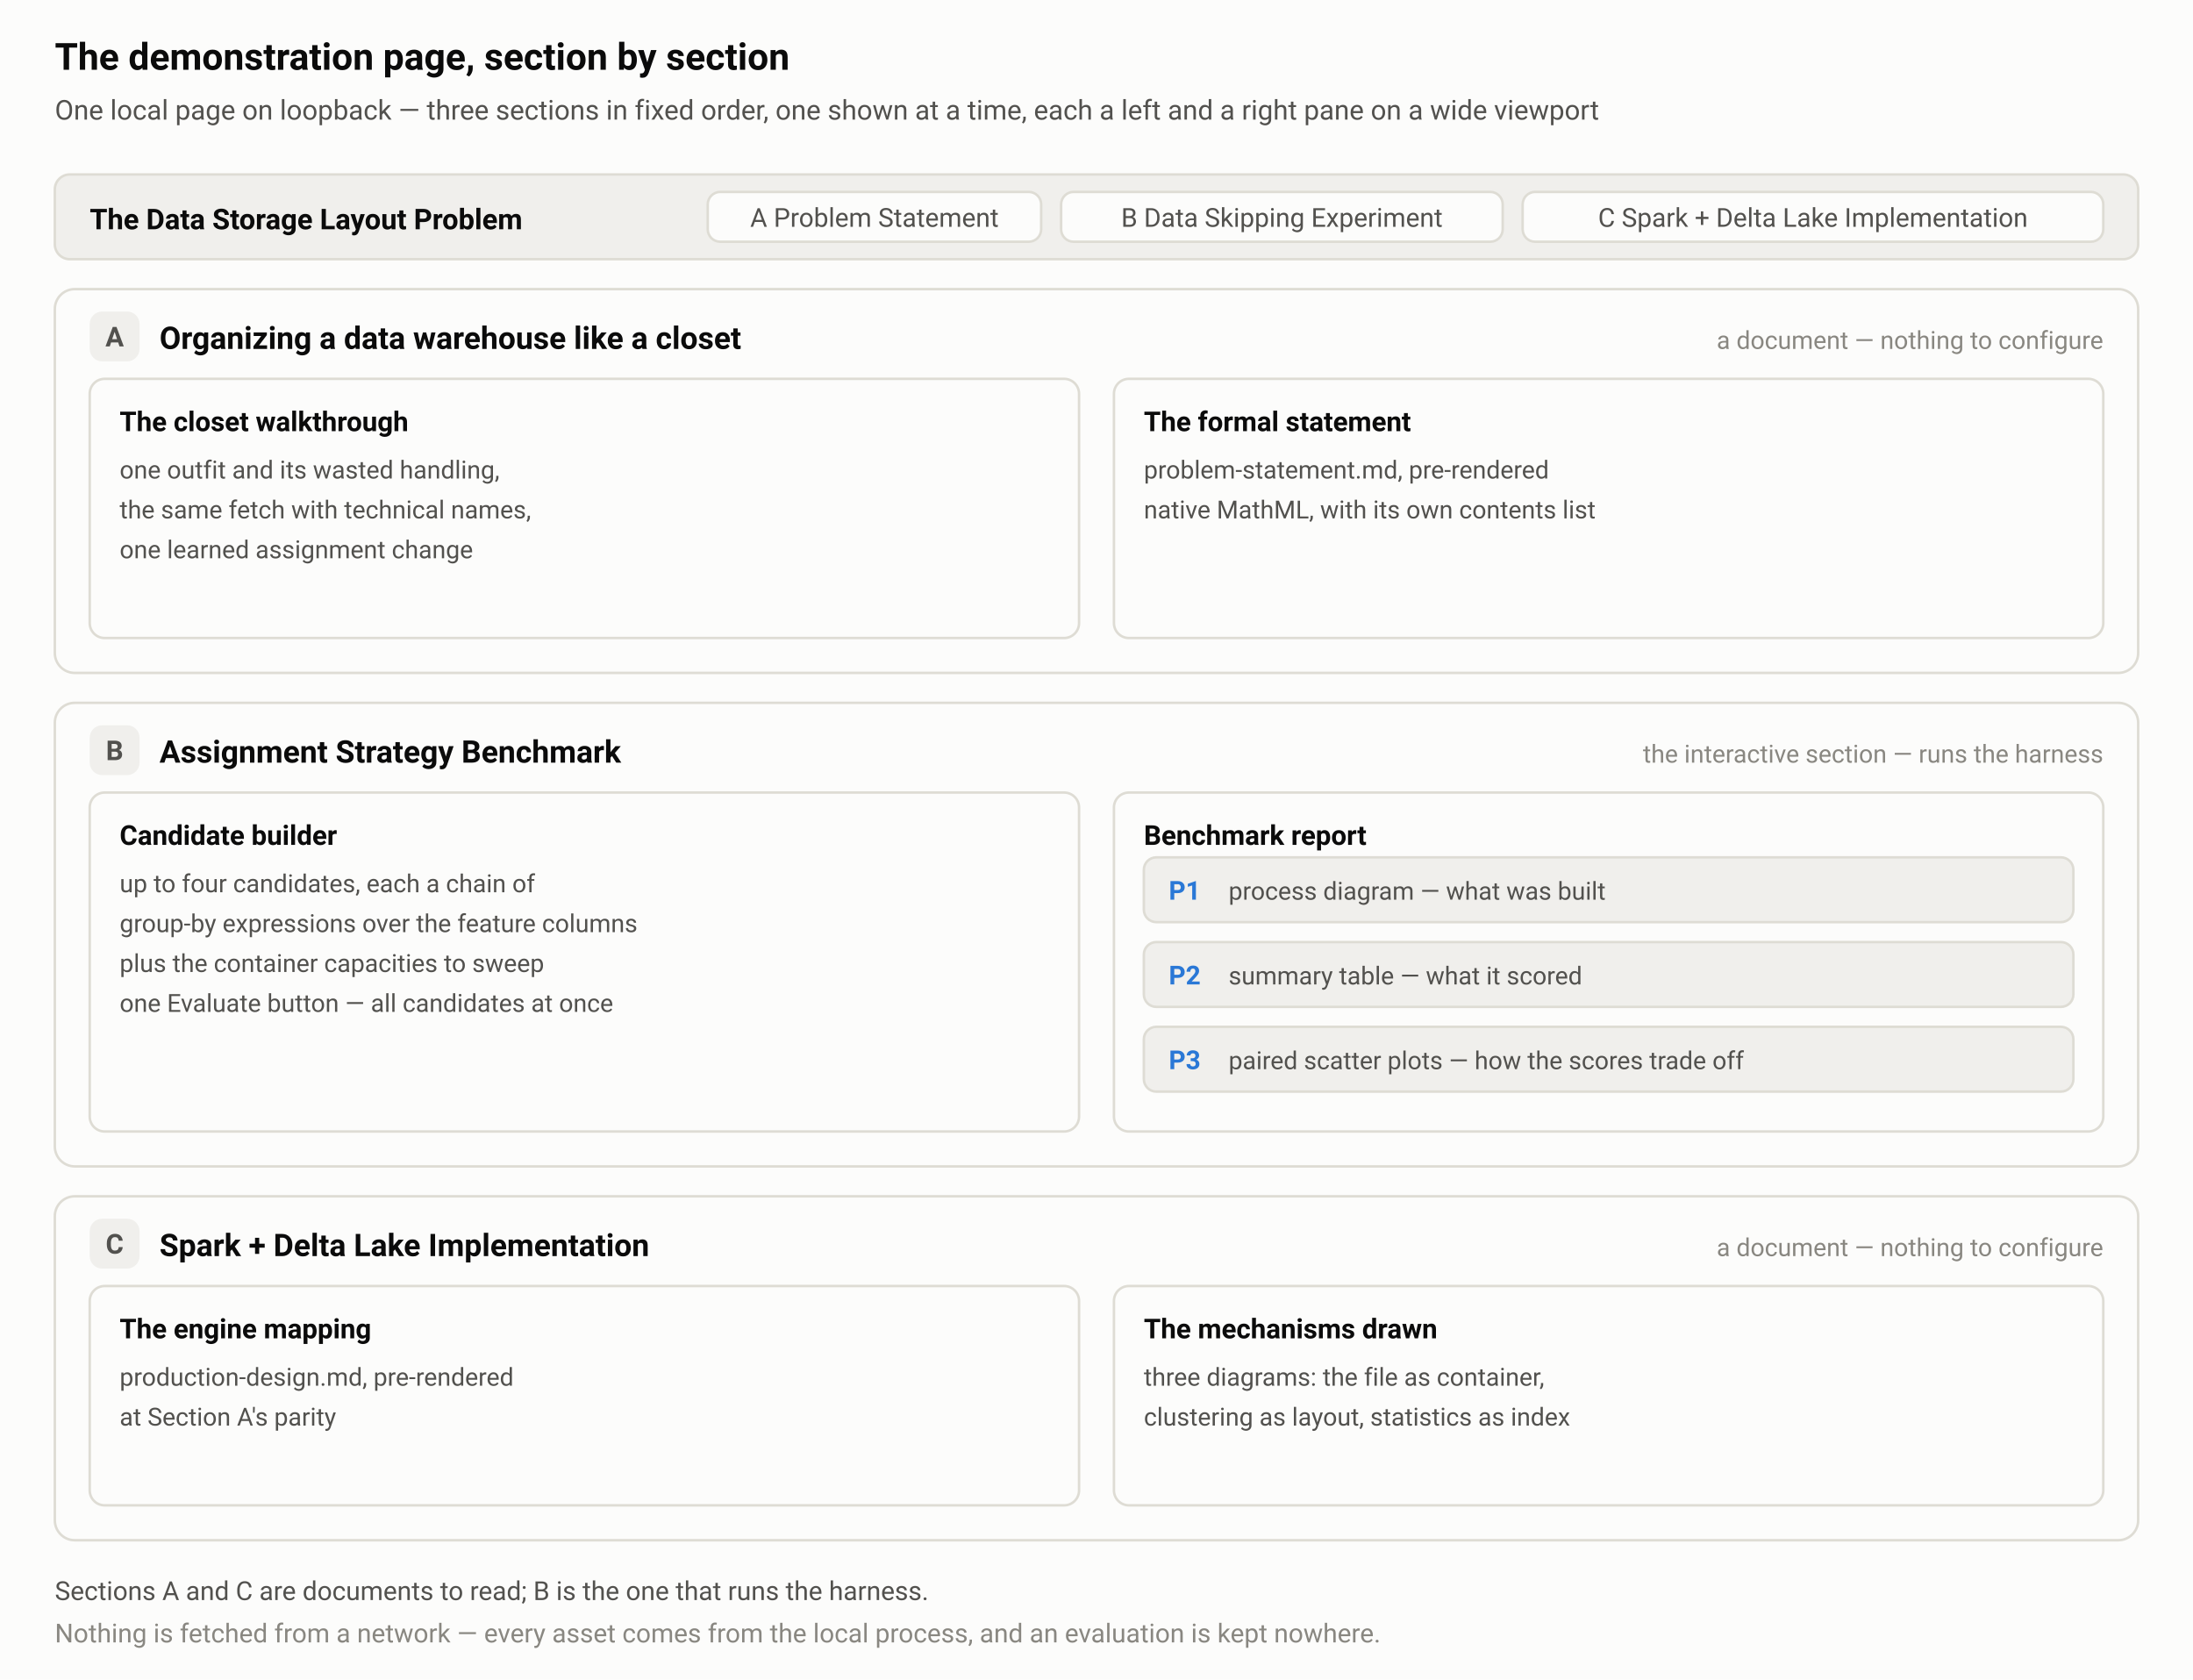
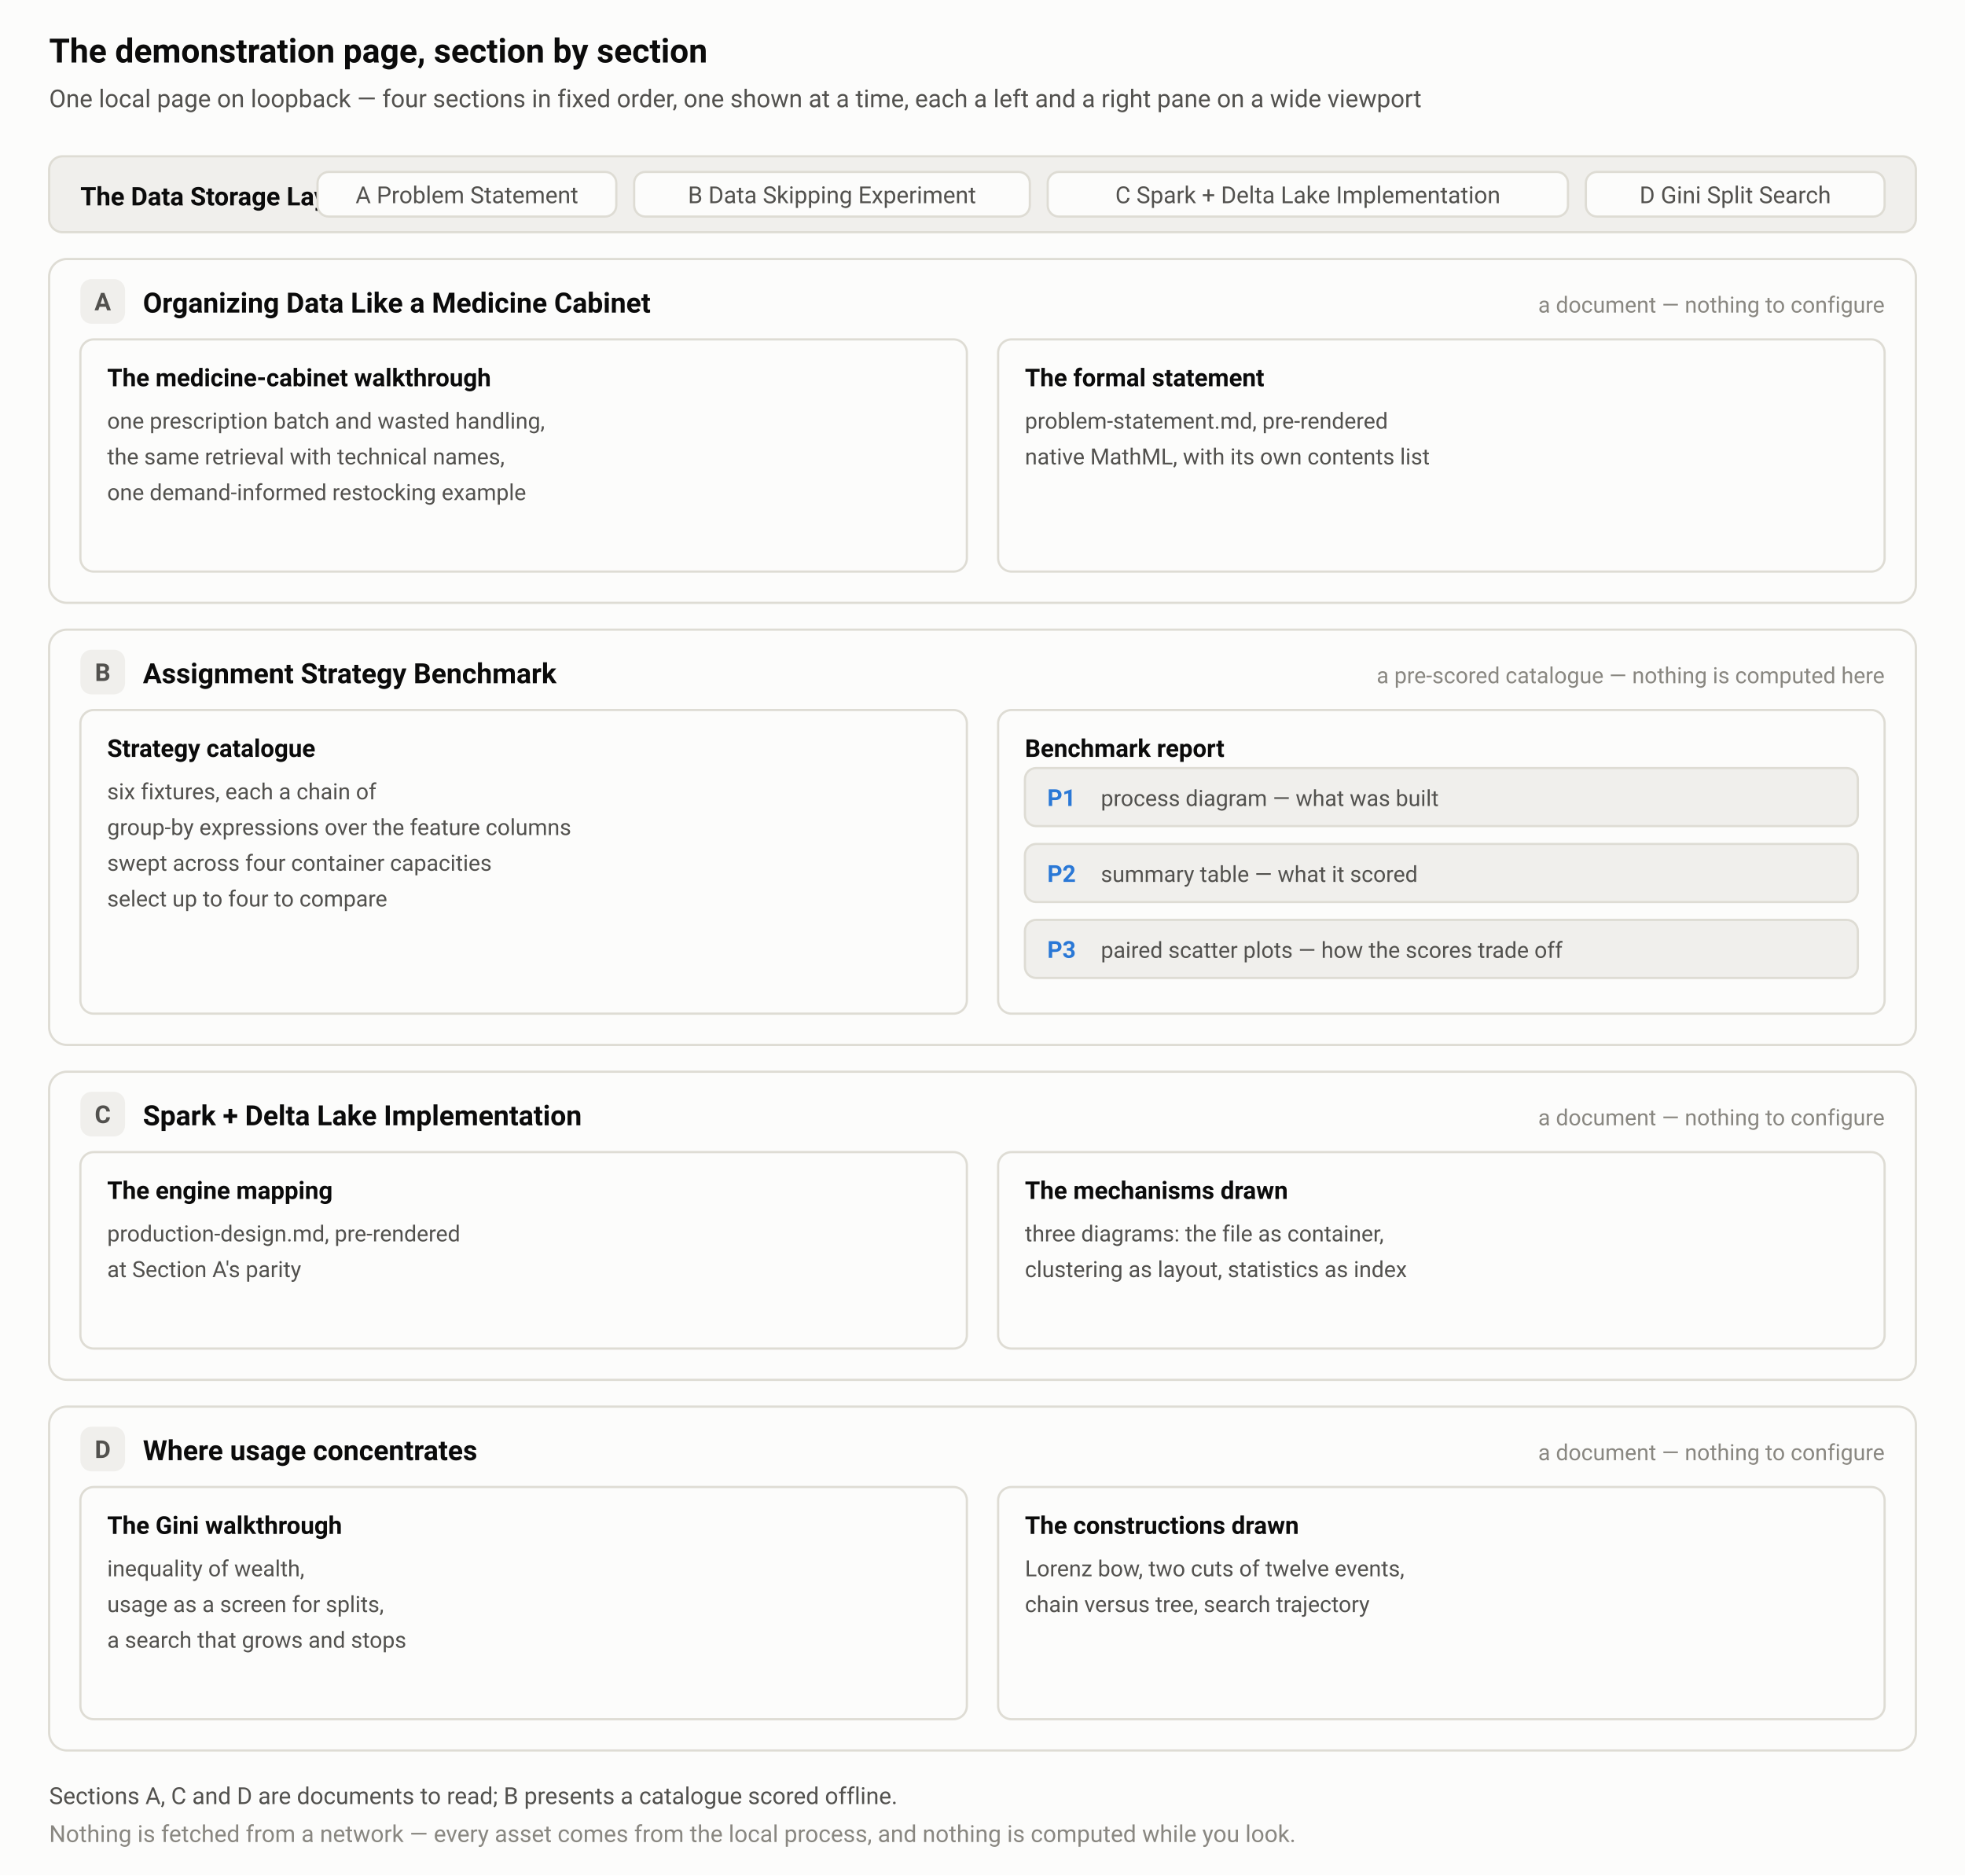
- <svg xmlns="http://www.w3.org/2000/svg" width="880" height="674" viewBox="0 0 880 674" role="img">
+ <svg xmlns="http://www.w3.org/2000/svg" width="880" height="840" viewBox="0 0 880 840" role="img">
  <defs>
    <pattern id="hatch" patternUnits="userSpaceOnUse" width="6" height="6" patternTransform="rotate(45)">
      <line x1="0" y1="0" x2="0" y2="6" stroke="#fcfcfb" stroke-width="2.4" />
    </pattern>
  </defs>
-   <rect x="0" y="0" width="880" height="674" rx="0" fill="#fcfcfb" stroke="none" stroke-width="1" />
+   <rect x="0" y="0" width="880" height="840" rx="0" fill="#fcfcfb" stroke="none" stroke-width="1" />
  <text x="22" y="28" font-family="system-ui, -apple-system, 'Segoe UI', Roboto, sans-serif" font-size="15" font-weight="600" fill="#0b0b0b" text-anchor="start">The demonstration page, section by section</text>
-   <text x="22" y="48" font-family="system-ui, -apple-system, 'Segoe UI', Roboto, sans-serif" font-size="11" font-weight="400" fill="#52514e" text-anchor="start">One local page on loopback — three sections in fixed order, one shown at a time, each a left and a right pane on a wide viewport</text>
+   <text x="22" y="48" font-family="system-ui, -apple-system, 'Segoe UI', Roboto, sans-serif" font-size="11" font-weight="400" fill="#52514e" text-anchor="start">One local page on loopback — four sections in fixed order, one shown at a time, each a left and a right pane on a wide viewport</text>
  <rect x="22" y="70" width="836" height="34" rx="6" fill="#f0efec" stroke="#dedcd4" stroke-width="1" />
  <text x="36" y="92" font-family="system-ui, -apple-system, 'Segoe UI', Roboto, sans-serif" font-size="11.5" font-weight="600" fill="#0b0b0b" text-anchor="start">The Data Storage Layout Problem</text>
-   <rect x="284.0" y="77" width="133.8" height="20" rx="5" fill="#fcfcfb" stroke="#dedcd4" stroke-width="1" />
-   <text x="350.9" y="91" font-family="system-ui, -apple-system, 'Segoe UI', Roboto, sans-serif" font-size="10.5" font-weight="400" fill="#52514e" text-anchor="middle">A Problem Statement</text>
-   <rect x="425.8" y="77" width="177.2" height="20" rx="5" fill="#fcfcfb" stroke="#dedcd4" stroke-width="1" />
-   <text x="514.4" y="91" font-family="system-ui, -apple-system, 'Segoe UI', Roboto, sans-serif" font-size="10.5" font-weight="400" fill="#52514e" text-anchor="middle">B Data Skipping Experiment</text>
-   <rect x="611.0" y="77" width="233.0" height="20" rx="5" fill="#fcfcfb" stroke="#dedcd4" stroke-width="1" />
-   <text x="727.5" y="91" font-family="system-ui, -apple-system, 'Segoe UI', Roboto, sans-serif" font-size="10.5" font-weight="400" fill="#52514e" text-anchor="middle">C Spark + Delta Lake Implementation</text>
+   <rect x="142.2" y="77" width="133.8" height="20" rx="5" fill="#fcfcfb" stroke="#dedcd4" stroke-width="1" />
+   <text x="209.1" y="91" font-family="system-ui, -apple-system, 'Segoe UI', Roboto, sans-serif" font-size="10.5" font-weight="400" fill="#52514e" text-anchor="middle">A Problem Statement</text>
+   <rect x="284" y="77" width="177.2" height="20" rx="5" fill="#fcfcfb" stroke="#dedcd4" stroke-width="1" />
+   <text x="372.6" y="91" font-family="system-ui, -apple-system, 'Segoe UI', Roboto, sans-serif" font-size="10.5" font-weight="400" fill="#52514e" text-anchor="middle">B Data Skipping Experiment</text>
+   <rect x="469.2" y="77" width="233.0" height="20" rx="5" fill="#fcfcfb" stroke="#dedcd4" stroke-width="1" />
+   <text x="585.7" y="91" font-family="system-ui, -apple-system, 'Segoe UI', Roboto, sans-serif" font-size="10.5" font-weight="400" fill="#52514e" text-anchor="middle">C Spark + Delta Lake Implementation</text>
+   <rect x="710.2" y="77" width="133.8" height="20" rx="5" fill="#fcfcfb" stroke="#dedcd4" stroke-width="1" />
+   <text x="777.1" y="91" font-family="system-ui, -apple-system, 'Segoe UI', Roboto, sans-serif" font-size="10.5" font-weight="400" fill="#52514e" text-anchor="middle">D Gini Split Search</text>
  <rect x="22" y="116" width="836" height="154" rx="8" fill="none" stroke="#dedcd4" stroke-width="1" />
  <rect x="36" y="125" width="20" height="20" rx="5" fill="#f0efec" stroke="none" stroke-width="1" />
  <text x="46" y="139" font-family="system-ui, -apple-system, 'Segoe UI', Roboto, sans-serif" font-size="11" font-weight="700" fill="#52514e" text-anchor="middle" font-variant-numeric="tabular-nums">A</text>
-   <text x="64" y="140" font-family="system-ui, -apple-system, 'Segoe UI', Roboto, sans-serif" font-size="12.5" font-weight="600" fill="#0b0b0b" text-anchor="start">Organizing a data warehouse like a closet</text>
+   <text x="64" y="140" font-family="system-ui, -apple-system, 'Segoe UI', Roboto, sans-serif" font-size="12.5" font-weight="600" fill="#0b0b0b" text-anchor="start">Organizing Data Like a Medicine Cabinet</text>
  <text x="844" y="140" font-family="system-ui, -apple-system, 'Segoe UI', Roboto, sans-serif" font-size="10" font-weight="400" fill="#898781" text-anchor="end">a document — nothing to configure</text>
  <rect x="36" y="152" width="397.0" height="104" rx="6" fill="none" stroke="#dedcd4" stroke-width="1" />
-   <text x="48" y="173" font-family="system-ui, -apple-system, 'Segoe UI', Roboto, sans-serif" font-size="11" font-weight="600" fill="#0b0b0b" text-anchor="start">The closet walkthrough</text>
-   <text x="48" y="192" font-family="system-ui, -apple-system, 'Segoe UI', Roboto, sans-serif" font-size="10" font-weight="400" fill="#52514e" text-anchor="start">one outfit and its wasted handling,</text>
-   <text x="48" y="208" font-family="system-ui, -apple-system, 'Segoe UI', Roboto, sans-serif" font-size="10" font-weight="400" fill="#52514e" text-anchor="start">the same fetch with technical names,</text>
-   <text x="48" y="224" font-family="system-ui, -apple-system, 'Segoe UI', Roboto, sans-serif" font-size="10" font-weight="400" fill="#52514e" text-anchor="start">one learned assignment change</text>
+   <text x="48" y="173" font-family="system-ui, -apple-system, 'Segoe UI', Roboto, sans-serif" font-size="11" font-weight="600" fill="#0b0b0b" text-anchor="start">The medicine-cabinet walkthrough</text>
+   <text x="48" y="192" font-family="system-ui, -apple-system, 'Segoe UI', Roboto, sans-serif" font-size="10" font-weight="400" fill="#52514e" text-anchor="start">one prescription batch and wasted handling,</text>
+   <text x="48" y="208" font-family="system-ui, -apple-system, 'Segoe UI', Roboto, sans-serif" font-size="10" font-weight="400" fill="#52514e" text-anchor="start">the same retrieval with technical names,</text>
+   <text x="48" y="224" font-family="system-ui, -apple-system, 'Segoe UI', Roboto, sans-serif" font-size="10" font-weight="400" fill="#52514e" text-anchor="start">one demand-informed restocking example</text>
  <rect x="447.0" y="152" width="397.0" height="104" rx="6" fill="none" stroke="#dedcd4" stroke-width="1" />
  <text x="459.0" y="173" font-family="system-ui, -apple-system, 'Segoe UI', Roboto, sans-serif" font-size="11" font-weight="600" fill="#0b0b0b" text-anchor="start">The formal statement</text>
  <text x="459.0" y="192" font-family="system-ui, -apple-system, 'Segoe UI', Roboto, sans-serif" font-size="10" font-weight="400" fill="#52514e" text-anchor="start">problem-statement.md, pre-rendered</text>
  <text x="459.0" y="208" font-family="system-ui, -apple-system, 'Segoe UI', Roboto, sans-serif" font-size="10" font-weight="400" fill="#52514e" text-anchor="start">native MathML, with its own contents list</text>
  <rect x="22" y="282" width="836" height="186" rx="8" fill="none" stroke="#dedcd4" stroke-width="1" />
  <rect x="36" y="291" width="20" height="20" rx="5" fill="#f0efec" stroke="none" stroke-width="1" />
  <text x="46" y="305" font-family="system-ui, -apple-system, 'Segoe UI', Roboto, sans-serif" font-size="11" font-weight="700" fill="#52514e" text-anchor="middle" font-variant-numeric="tabular-nums">B</text>
  <text x="64" y="306" font-family="system-ui, -apple-system, 'Segoe UI', Roboto, sans-serif" font-size="12.5" font-weight="600" fill="#0b0b0b" text-anchor="start">Assignment Strategy Benchmark</text>
-   <text x="844" y="306" font-family="system-ui, -apple-system, 'Segoe UI', Roboto, sans-serif" font-size="10" font-weight="400" fill="#898781" text-anchor="end">the interactive section — runs the harness</text>
+   <text x="844" y="306" font-family="system-ui, -apple-system, 'Segoe UI', Roboto, sans-serif" font-size="10" font-weight="400" fill="#898781" text-anchor="end">a pre-scored catalogue — nothing is computed here</text>
  <rect x="36" y="318" width="397.0" height="136" rx="6" fill="none" stroke="#dedcd4" stroke-width="1" />
-   <text x="48" y="339" font-family="system-ui, -apple-system, 'Segoe UI', Roboto, sans-serif" font-size="11" font-weight="600" fill="#0b0b0b" text-anchor="start">Candidate builder</text>
-   <text x="48" y="358" font-family="system-ui, -apple-system, 'Segoe UI', Roboto, sans-serif" font-size="10" font-weight="400" fill="#52514e" text-anchor="start">up to four candidates, each a chain of</text>
+   <text x="48" y="339" font-family="system-ui, -apple-system, 'Segoe UI', Roboto, sans-serif" font-size="11" font-weight="600" fill="#0b0b0b" text-anchor="start">Strategy catalogue</text>
+   <text x="48" y="358" font-family="system-ui, -apple-system, 'Segoe UI', Roboto, sans-serif" font-size="10" font-weight="400" fill="#52514e" text-anchor="start">six fixtures, each a chain of</text>
  <text x="48" y="374" font-family="system-ui, -apple-system, 'Segoe UI', Roboto, sans-serif" font-size="10" font-weight="400" fill="#52514e" text-anchor="start">group-by expressions over the feature columns</text>
-   <text x="48" y="390" font-family="system-ui, -apple-system, 'Segoe UI', Roboto, sans-serif" font-size="10" font-weight="400" fill="#52514e" text-anchor="start">plus the container capacities to sweep</text>
-   <text x="48" y="406" font-family="system-ui, -apple-system, 'Segoe UI', Roboto, sans-serif" font-size="10" font-weight="400" fill="#52514e" text-anchor="start">one Evaluate button — all candidates at once</text>
+   <text x="48" y="390" font-family="system-ui, -apple-system, 'Segoe UI', Roboto, sans-serif" font-size="10" font-weight="400" fill="#52514e" text-anchor="start">swept across four container capacities</text>
+   <text x="48" y="406" font-family="system-ui, -apple-system, 'Segoe UI', Roboto, sans-serif" font-size="10" font-weight="400" fill="#52514e" text-anchor="start">select up to four to compare</text>
  <rect x="447.0" y="318" width="397.0" height="136" rx="6" fill="none" stroke="#dedcd4" stroke-width="1" />
  <text x="459.0" y="339" font-family="system-ui, -apple-system, 'Segoe UI', Roboto, sans-serif" font-size="11" font-weight="600" fill="#0b0b0b" text-anchor="start">Benchmark report</text>
  <rect x="459.0" y="344" width="373.0" height="26" rx="5" fill="#f0efec" stroke="#dedcd4" stroke-width="1" />
  <text x="469.0" y="361" font-family="system-ui, -apple-system, 'Segoe UI', Roboto, sans-serif" font-size="10.5" font-weight="700" fill="#2a78d6" text-anchor="start" font-variant-numeric="tabular-nums">P1</text>
  <text x="493.0" y="361" font-family="system-ui, -apple-system, 'Segoe UI', Roboto, sans-serif" font-size="10" font-weight="400" fill="#52514e" text-anchor="start">process diagram — what was built</text>
  <rect x="459.0" y="378" width="373.0" height="26" rx="5" fill="#f0efec" stroke="#dedcd4" stroke-width="1" />
  <text x="469.0" y="395" font-family="system-ui, -apple-system, 'Segoe UI', Roboto, sans-serif" font-size="10.5" font-weight="700" fill="#2a78d6" text-anchor="start" font-variant-numeric="tabular-nums">P2</text>
  <text x="493.0" y="395" font-family="system-ui, -apple-system, 'Segoe UI', Roboto, sans-serif" font-size="10" font-weight="400" fill="#52514e" text-anchor="start">summary table — what it scored</text>
  <rect x="459.0" y="412" width="373.0" height="26" rx="5" fill="#f0efec" stroke="#dedcd4" stroke-width="1" />
  <text x="469.0" y="429" font-family="system-ui, -apple-system, 'Segoe UI', Roboto, sans-serif" font-size="10.5" font-weight="700" fill="#2a78d6" text-anchor="start" font-variant-numeric="tabular-nums">P3</text>
  <text x="493.0" y="429" font-family="system-ui, -apple-system, 'Segoe UI', Roboto, sans-serif" font-size="10" font-weight="400" fill="#52514e" text-anchor="start">paired scatter plots — how the scores trade off</text>
  <rect x="22" y="480" width="836" height="138" rx="8" fill="none" stroke="#dedcd4" stroke-width="1" />
  <rect x="36" y="489" width="20" height="20" rx="5" fill="#f0efec" stroke="none" stroke-width="1" />
  <text x="46" y="503" font-family="system-ui, -apple-system, 'Segoe UI', Roboto, sans-serif" font-size="11" font-weight="700" fill="#52514e" text-anchor="middle" font-variant-numeric="tabular-nums">C</text>
  <text x="64" y="504" font-family="system-ui, -apple-system, 'Segoe UI', Roboto, sans-serif" font-size="12.5" font-weight="600" fill="#0b0b0b" text-anchor="start">Spark + Delta Lake Implementation</text>
  <text x="844" y="504" font-family="system-ui, -apple-system, 'Segoe UI', Roboto, sans-serif" font-size="10" font-weight="400" fill="#898781" text-anchor="end">a document — nothing to configure</text>
  <rect x="36" y="516" width="397.0" height="88" rx="6" fill="none" stroke="#dedcd4" stroke-width="1" />
  <text x="48" y="537" font-family="system-ui, -apple-system, 'Segoe UI', Roboto, sans-serif" font-size="11" font-weight="600" fill="#0b0b0b" text-anchor="start">The engine mapping</text>
  <text x="48" y="556" font-family="system-ui, -apple-system, 'Segoe UI', Roboto, sans-serif" font-size="10" font-weight="400" fill="#52514e" text-anchor="start">production-design.md, pre-rendered</text>
  <text x="48" y="572" font-family="system-ui, -apple-system, 'Segoe UI', Roboto, sans-serif" font-size="10" font-weight="400" fill="#52514e" text-anchor="start">at Section A's parity</text>
  <rect x="447.0" y="516" width="397.0" height="88" rx="6" fill="none" stroke="#dedcd4" stroke-width="1" />
  <text x="459.0" y="537" font-family="system-ui, -apple-system, 'Segoe UI', Roboto, sans-serif" font-size="11" font-weight="600" fill="#0b0b0b" text-anchor="start">The mechanisms drawn</text>
  <text x="459.0" y="556" font-family="system-ui, -apple-system, 'Segoe UI', Roboto, sans-serif" font-size="10" font-weight="400" fill="#52514e" text-anchor="start">three diagrams: the file as container,</text>
  <text x="459.0" y="572" font-family="system-ui, -apple-system, 'Segoe UI', Roboto, sans-serif" font-size="10" font-weight="400" fill="#52514e" text-anchor="start">clustering as layout, statistics as index</text>
-   <text x="22" y="642" font-family="system-ui, -apple-system, 'Segoe UI', Roboto, sans-serif" font-size="10.5" font-weight="400" fill="#52514e" text-anchor="start">Sections A and C are documents to read; B is the one that runs the harness.</text>
-   <text x="22" y="659" font-family="system-ui, -apple-system, 'Segoe UI', Roboto, sans-serif" font-size="10.5" font-weight="400" fill="#898781" text-anchor="start">Nothing is fetched from a network — every asset comes from the local process, and an evaluation is kept nowhere.</text>
+   <rect x="22" y="630" width="836" height="154" rx="8" fill="none" stroke="#dedcd4" stroke-width="1" />
+   <rect x="36" y="639" width="20" height="20" rx="5" fill="#f0efec" stroke="none" stroke-width="1" />
+   <text x="46" y="653" font-family="system-ui, -apple-system, 'Segoe UI', Roboto, sans-serif" font-size="11" font-weight="700" fill="#52514e" text-anchor="middle" font-variant-numeric="tabular-nums">D</text>
+   <text x="64" y="654" font-family="system-ui, -apple-system, 'Segoe UI', Roboto, sans-serif" font-size="12.5" font-weight="600" fill="#0b0b0b" text-anchor="start">Where usage concentrates</text>
+   <text x="844" y="654" font-family="system-ui, -apple-system, 'Segoe UI', Roboto, sans-serif" font-size="10" font-weight="400" fill="#898781" text-anchor="end">a document — nothing to configure</text>
+   <rect x="36" y="666" width="397.0" height="104" rx="6" fill="none" stroke="#dedcd4" stroke-width="1" />
+   <text x="48" y="687" font-family="system-ui, -apple-system, 'Segoe UI', Roboto, sans-serif" font-size="11" font-weight="600" fill="#0b0b0b" text-anchor="start">The Gini walkthrough</text>
+   <text x="48" y="706" font-family="system-ui, -apple-system, 'Segoe UI', Roboto, sans-serif" font-size="10" font-weight="400" fill="#52514e" text-anchor="start">inequality of wealth,</text>
+   <text x="48" y="722" font-family="system-ui, -apple-system, 'Segoe UI', Roboto, sans-serif" font-size="10" font-weight="400" fill="#52514e" text-anchor="start">usage as a screen for splits,</text>
+   <text x="48" y="738" font-family="system-ui, -apple-system, 'Segoe UI', Roboto, sans-serif" font-size="10" font-weight="400" fill="#52514e" text-anchor="start">a search that grows and stops</text>
+   <rect x="447.0" y="666" width="397.0" height="104" rx="6" fill="none" stroke="#dedcd4" stroke-width="1" />
+   <text x="459.0" y="687" font-family="system-ui, -apple-system, 'Segoe UI', Roboto, sans-serif" font-size="11" font-weight="600" fill="#0b0b0b" text-anchor="start">The constructions drawn</text>
+   <text x="459.0" y="706" font-family="system-ui, -apple-system, 'Segoe UI', Roboto, sans-serif" font-size="10" font-weight="400" fill="#52514e" text-anchor="start">Lorenz bow, two cuts of twelve events,</text>
+   <text x="459.0" y="722" font-family="system-ui, -apple-system, 'Segoe UI', Roboto, sans-serif" font-size="10" font-weight="400" fill="#52514e" text-anchor="start">chain versus tree, search trajectory</text>
+   <text x="22" y="808" font-family="system-ui, -apple-system, 'Segoe UI', Roboto, sans-serif" font-size="10.5" font-weight="400" fill="#52514e" text-anchor="start">Sections A, C and D are documents to read; B presents a catalogue scored offline.</text>
+   <text x="22" y="825" font-family="system-ui, -apple-system, 'Segoe UI', Roboto, sans-serif" font-size="10.5" font-weight="400" fill="#898781" text-anchor="start">Nothing is fetched from a network — every asset comes from the local process, and nothing is computed while you look.</text>
</svg>
